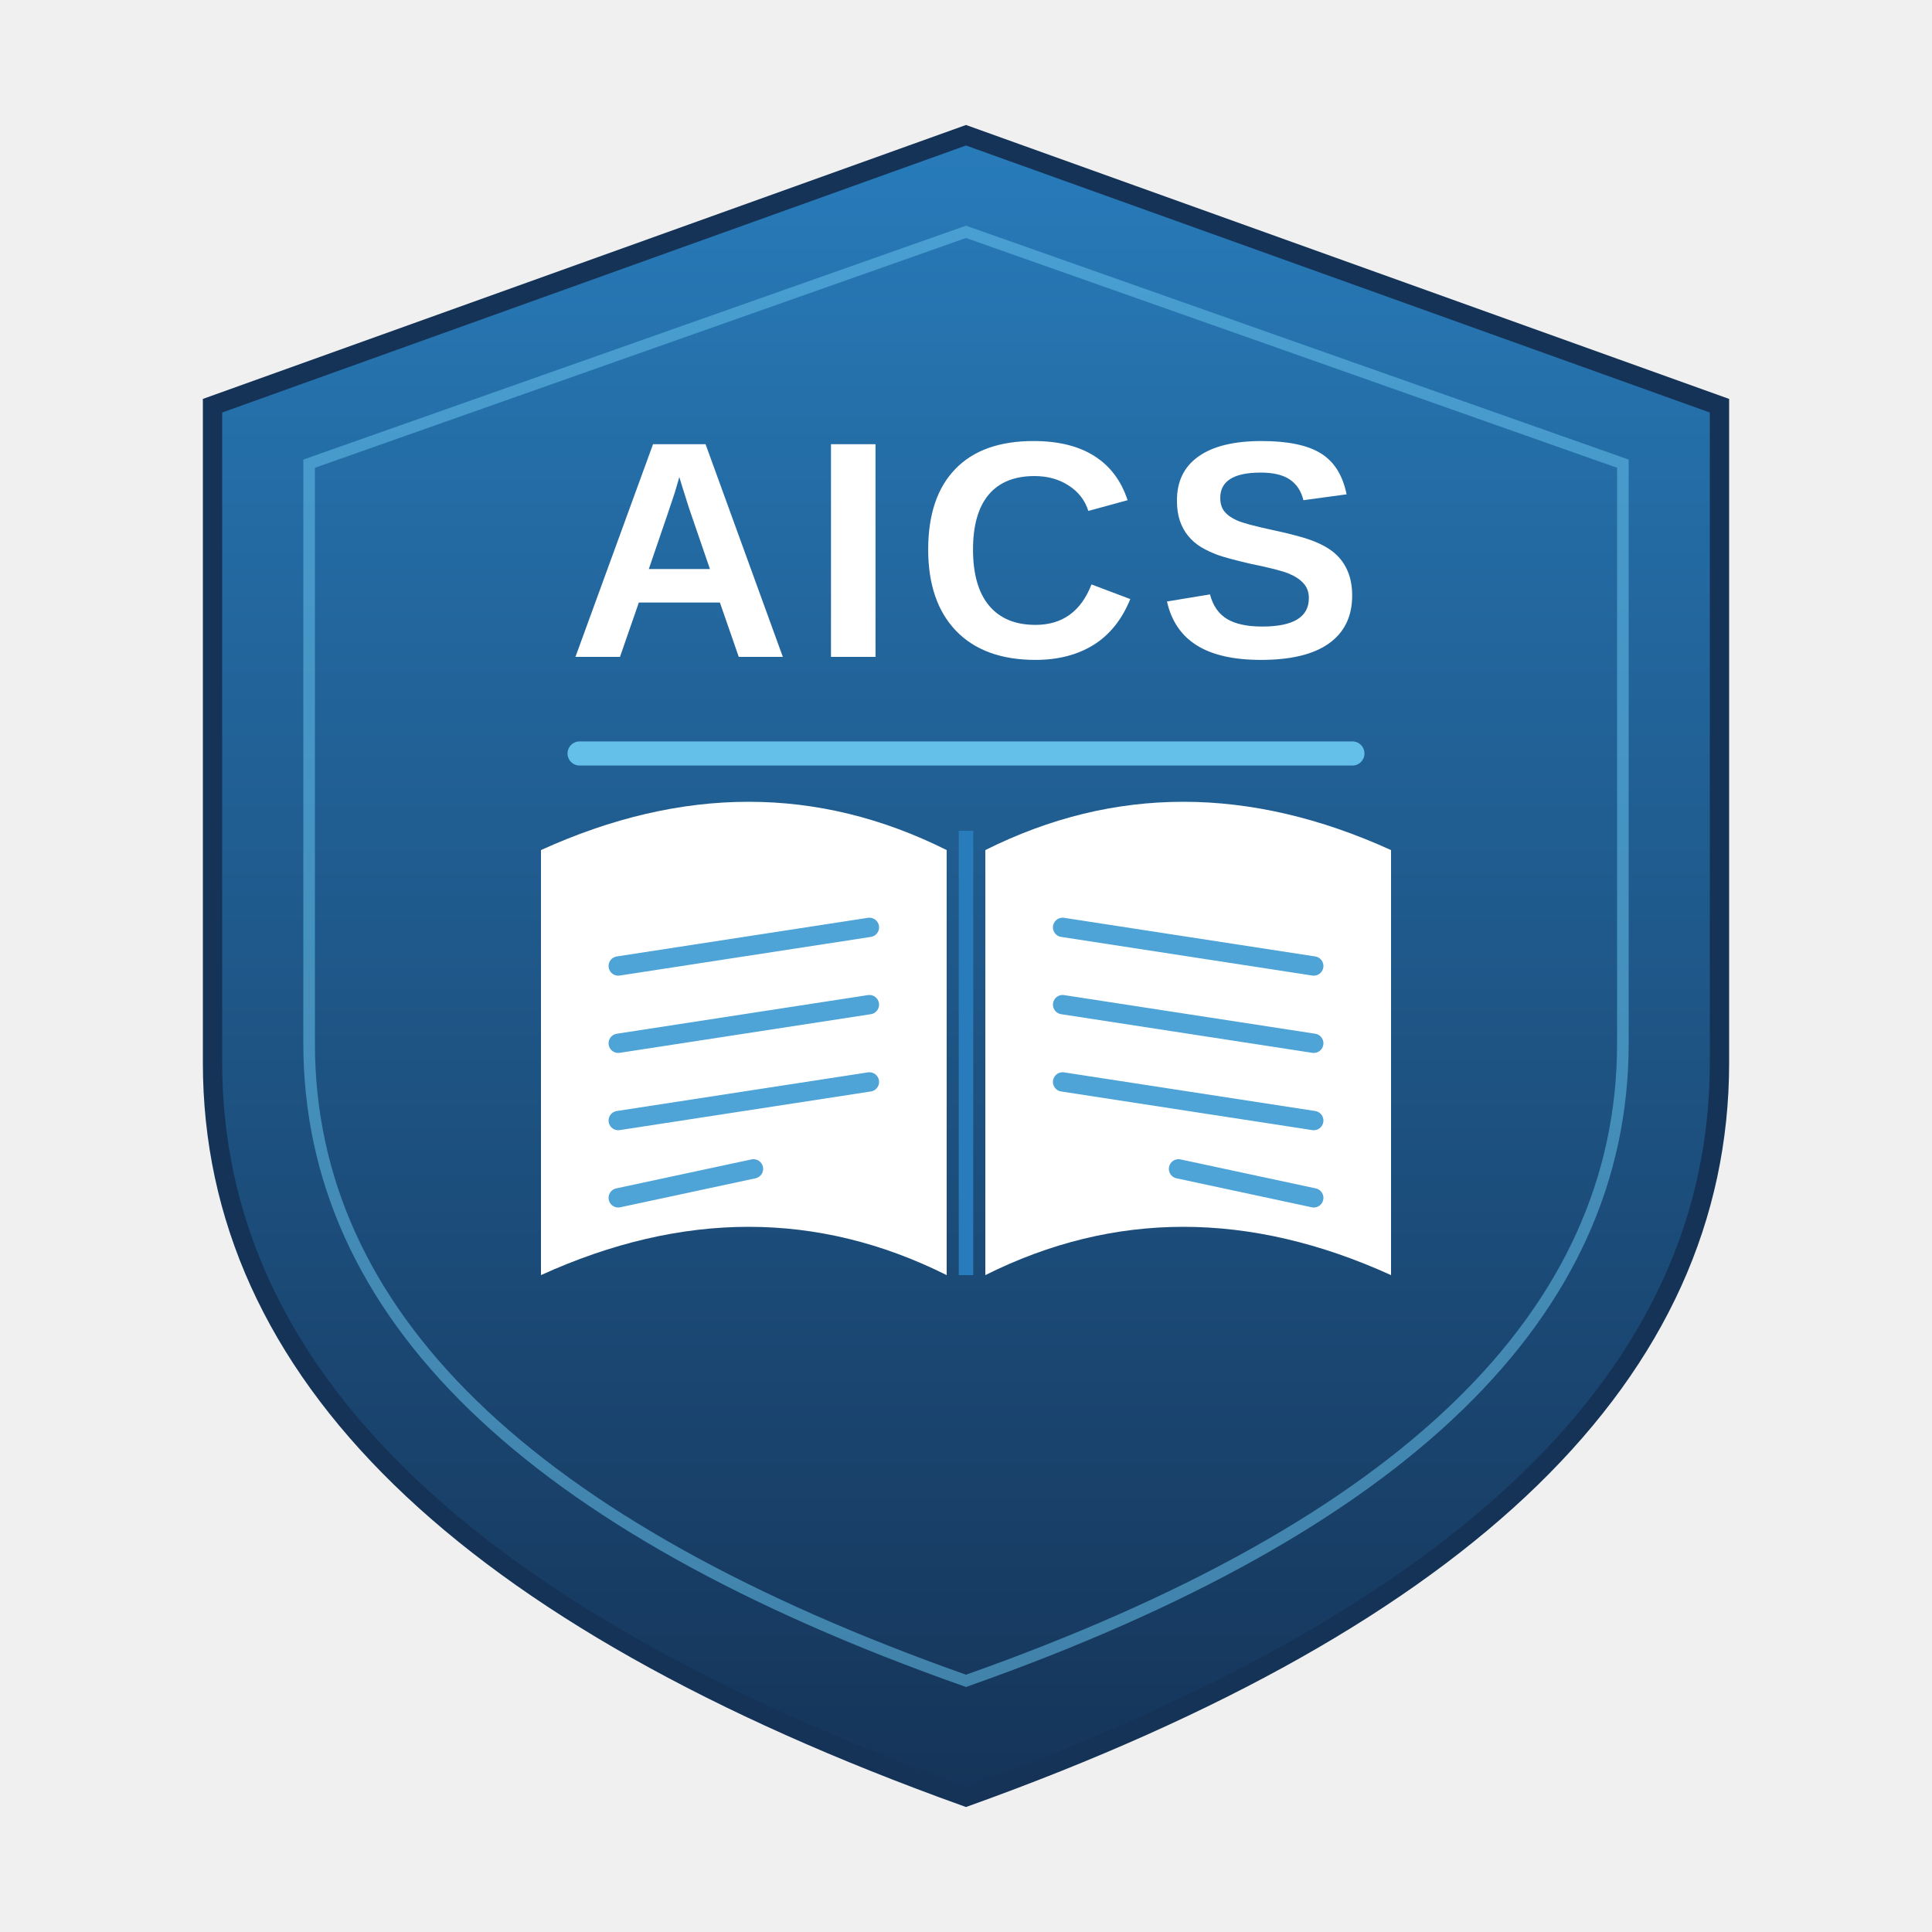
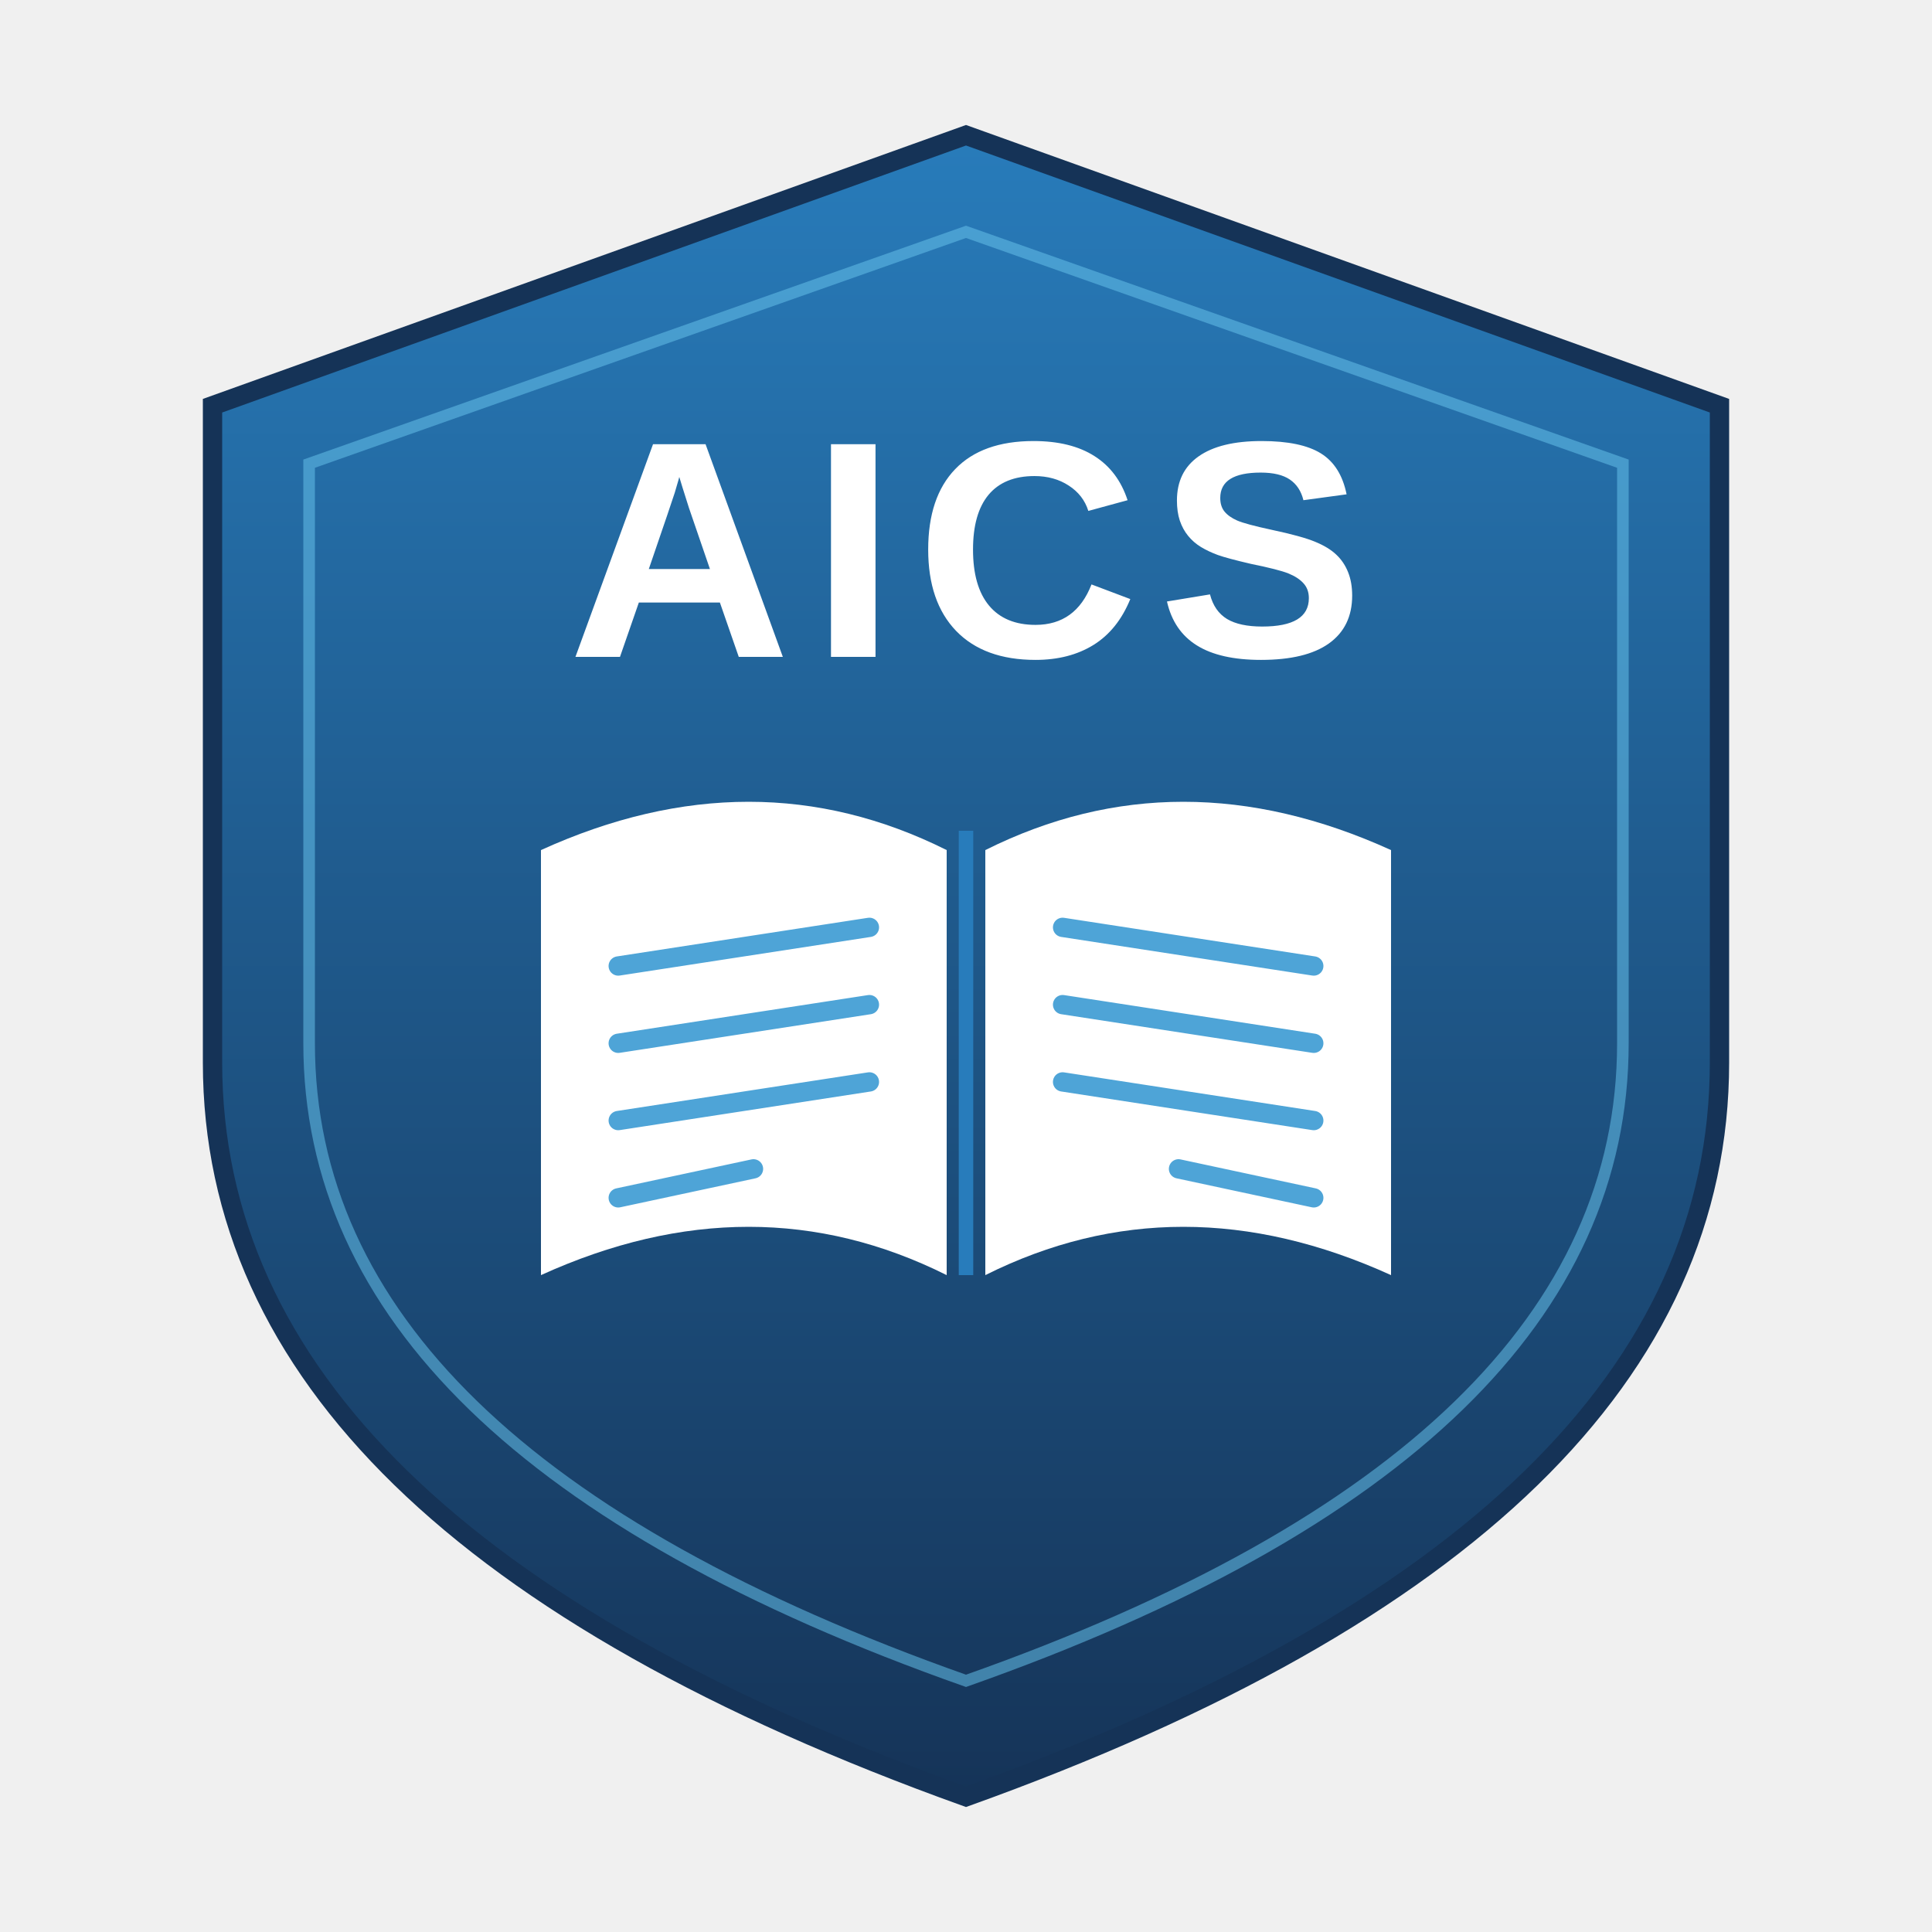
<svg xmlns="http://www.w3.org/2000/svg" viewBox="0 0 200 200" width="200" height="200">
  <defs>
    <linearGradient id="shieldGrad" x1="0%" y1="0%" x2="0%" y2="100%">
      <stop offset="0%" stop-color="#287CBB" />
      <stop offset="100%" stop-color="#153357" />
-     </linearGradient>
-     <linearGradient id="bookGrad" x1="0%" y1="0%" x2="100%" y2="100%">
-       <stop offset="0%" stop-color="#64BFE9" />
-       <stop offset="100%" stop-color="#4EA4D7" />
    </linearGradient>
  </defs>
  <path d="M100 14 L178 42 L178 110 Q178 158 100 186 Q22 158 22 110 L22 42 Z" fill="url(#shieldGrad)" stroke="#153357" stroke-width="2" />
  <path d="M100 24 L168 48 L168 108 Q168 150 100 174 Q32 150 32 108 L32 48 Z" fill="none" stroke="#64BFE9" stroke-width="1.2" opacity="0.55" />
  <g transform="translate(100 110)">
    <path d="M-44 -22 Q-22 -32 -2 -22 L-2 22 Q-22 12 -44 22 Z" fill="#FFFFFF" />
    <path d="M44 -22 Q22 -32 2 -22 L2 22 Q22 12 44 22 Z" fill="#FFFFFF" />
    <line x1="0" y1="-24" x2="0" y2="22" stroke="#287CBB" stroke-width="1.5" />
    <line x1="-36" y1="-10" x2="-10" y2="-14" stroke="#4EA4D7" stroke-width="2" stroke-linecap="round" />
    <line x1="-36" y1="-2" x2="-10" y2="-6" stroke="#4EA4D7" stroke-width="2" stroke-linecap="round" />
    <line x1="-36" y1="6" x2="-10" y2="2" stroke="#4EA4D7" stroke-width="2" stroke-linecap="round" />
    <line x1="-36" y1="14" x2="-22" y2="11" stroke="#4EA4D7" stroke-width="2" stroke-linecap="round" />
    <line x1="10" y1="-14" x2="36" y2="-10" stroke="#4EA4D7" stroke-width="2" stroke-linecap="round" />
    <line x1="10" y1="-6" x2="36" y2="-2" stroke="#4EA4D7" stroke-width="2" stroke-linecap="round" />
    <line x1="10" y1="2" x2="36" y2="6" stroke="#4EA4D7" stroke-width="2" stroke-linecap="round" />
    <line x1="22" y1="11" x2="36" y2="14" stroke="#4EA4D7" stroke-width="2" stroke-linecap="round" />
  </g>
  <text x="100" y="68" text-anchor="middle" font-family="Arial, Helvetica, sans-serif" font-size="32" font-weight="800" fill="#FFFFFF" letter-spacing="2">AICS</text>
-   <line x1="60" y1="78" x2="140" y2="78" stroke="#64BFE9" stroke-width="2.5" stroke-linecap="round" />
</svg>
